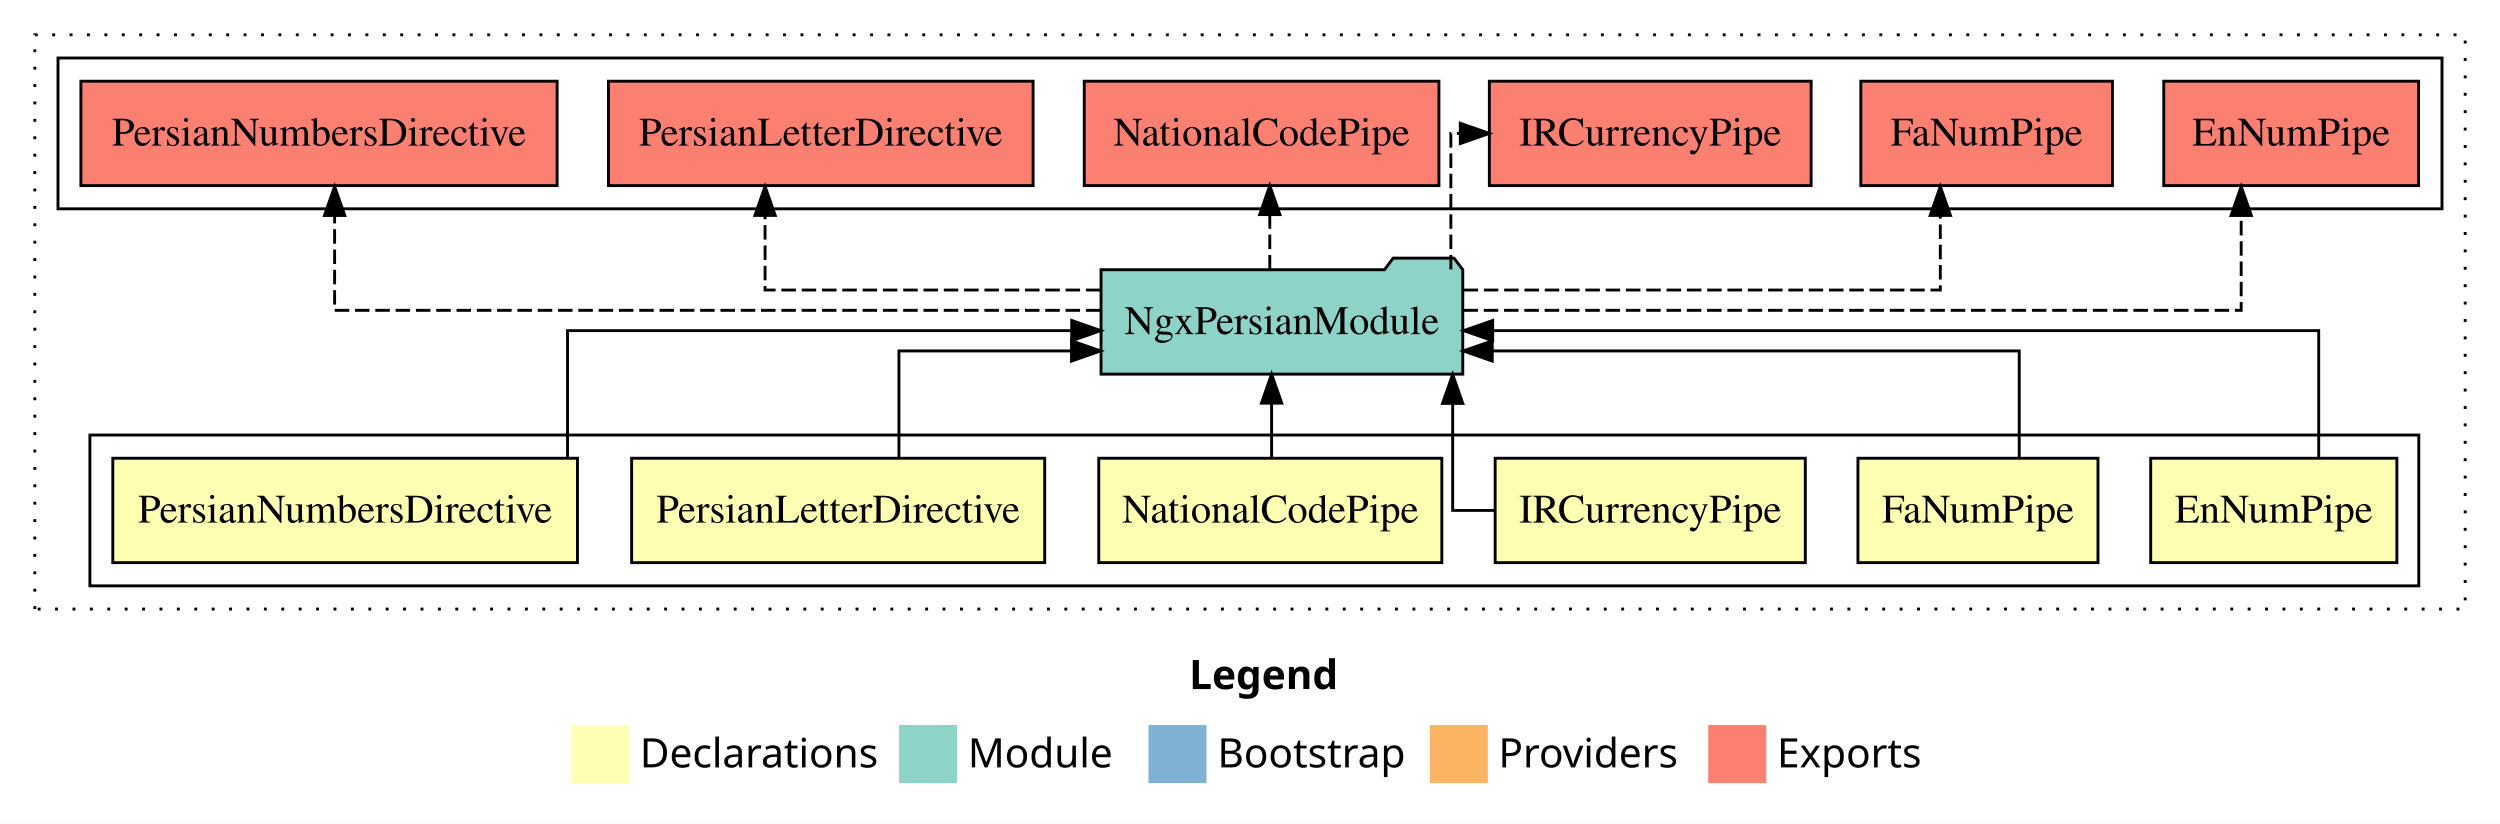
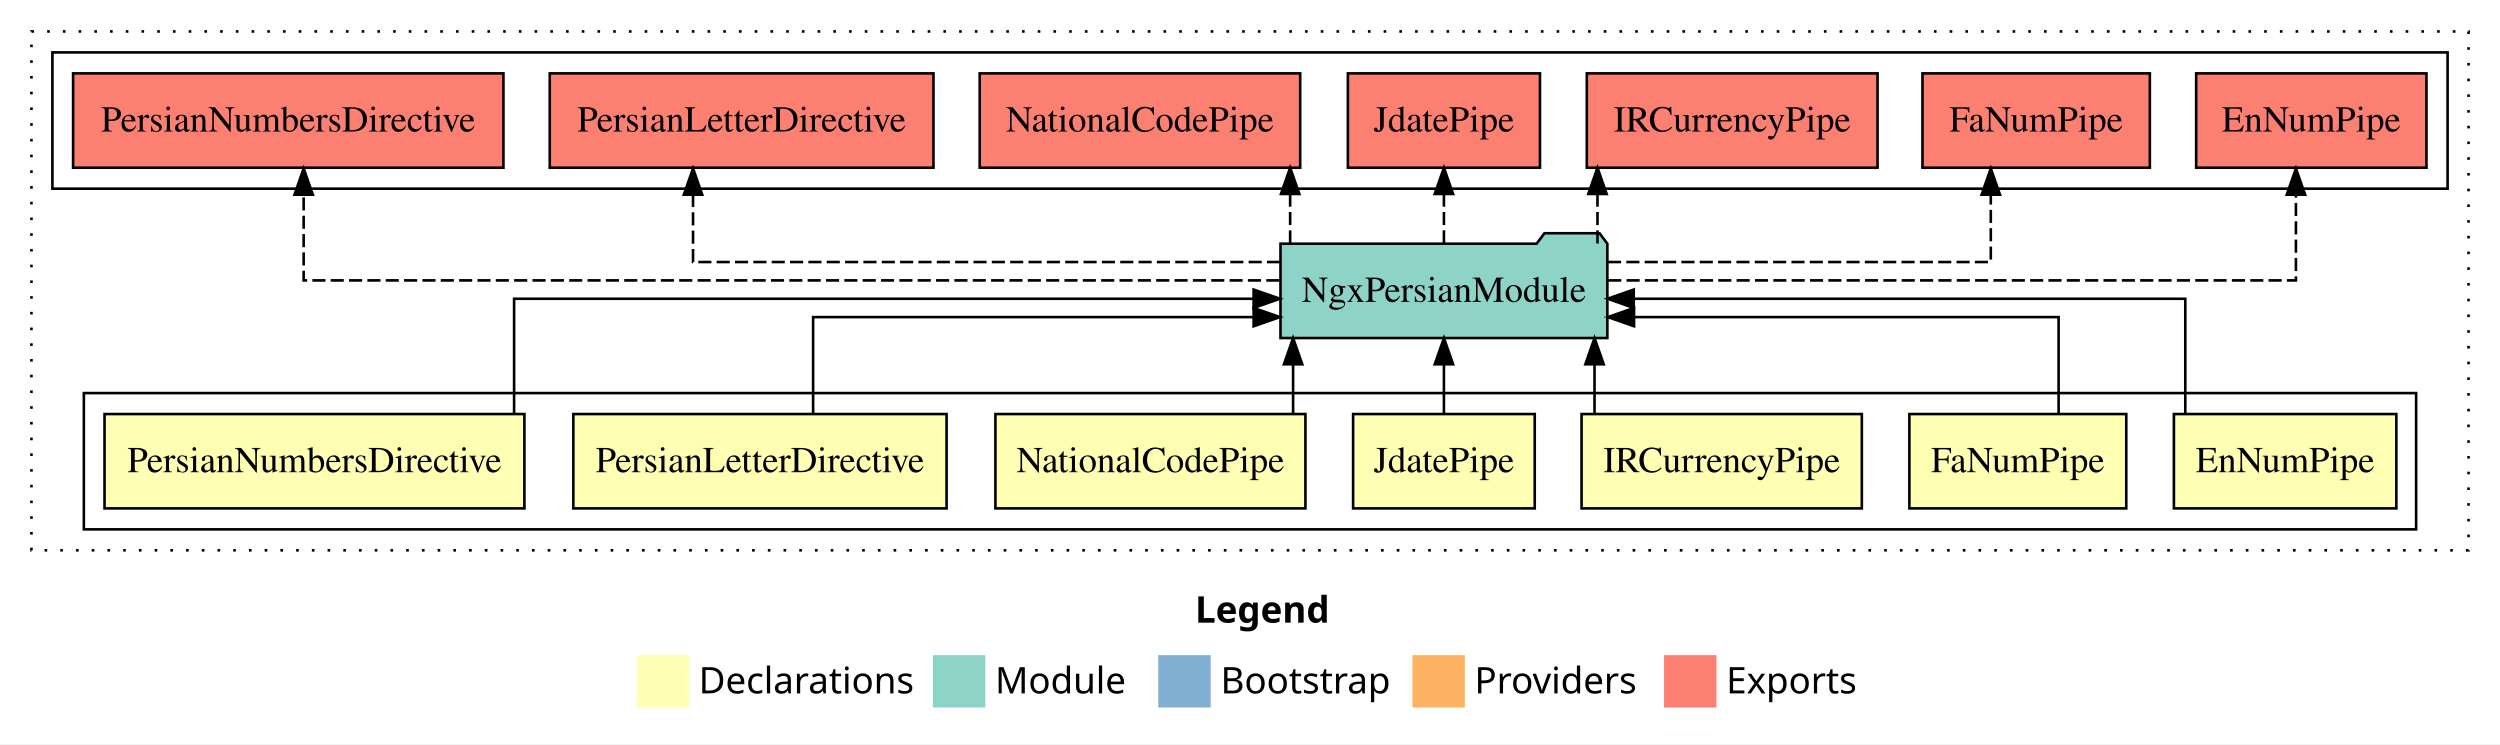
- <svg xmlns="http://www.w3.org/2000/svg" width="862pt" height="284pt" viewBox="0.00 0.00 862.00 284.00">
+ <svg xmlns="http://www.w3.org/2000/svg" width="954pt" height="284pt" viewBox="0.00 0.00 954.00 284.00">
  <g id="graph0" class="graph" transform="scale(1 1) rotate(0) translate(4 280)">
-     <polygon fill="#ffffff" stroke="transparent" points="-4,4 -4,-280 858,-280 858,4 -4,4" />
-     <text text-anchor="start" x="406.009" y="-42.4" font-family="sans-serif" font-weight="bold" font-size="14.00" fill="#000000">Legend</text>
-     <polygon fill="#ffffb3" stroke="transparent" points="193,-10 193,-30 213,-30 213,-10 193,-10" />
-     <text text-anchor="start" x="216.629" y="-15.4" font-family="sans-serif" font-size="14.00" fill="#000000">  Declarations</text>
-     <polygon fill="#8dd3c7" stroke="transparent" points="306,-10 306,-30 326,-30 326,-10 306,-10" />
-     <text text-anchor="start" x="329.725" y="-15.4" font-family="sans-serif" font-size="14.00" fill="#000000">  Module</text>
-     <polygon fill="#80b1d3" stroke="transparent" points="392,-10 392,-30 412,-30 412,-10 392,-10" />
-     <text text-anchor="start" x="415.781" y="-15.4" font-family="sans-serif" font-size="14.00" fill="#000000">  Bootstrap</text>
-     <polygon fill="#fdb462" stroke="transparent" points="489,-10 489,-30 509,-30 509,-10 489,-10" />
-     <text text-anchor="start" x="512.673" y="-15.4" font-family="sans-serif" font-size="14.00" fill="#000000">  Providers</text>
-     <polygon fill="#fb8072" stroke="transparent" points="585,-10 585,-30 605,-30 605,-10 585,-10" />
-     <text text-anchor="start" x="608.726" y="-15.4" font-family="sans-serif" font-size="14.00" fill="#000000">  Exports</text>
+     <polygon fill="#ffffff" stroke="transparent" points="-4,4 -4,-280 950,-280 950,4 -4,4" />
+     <text text-anchor="start" x="452.009" y="-42.4" font-family="sans-serif" font-weight="bold" font-size="14.00" fill="#000000">Legend</text>
+     <polygon fill="#ffffb3" stroke="transparent" points="239,-10 239,-30 259,-30 259,-10 239,-10" />
+     <text text-anchor="start" x="262.629" y="-15.4" font-family="sans-serif" font-size="14.00" fill="#000000">  Declarations</text>
+     <polygon fill="#8dd3c7" stroke="transparent" points="352,-10 352,-30 372,-30 372,-10 352,-10" />
+     <text text-anchor="start" x="375.725" y="-15.4" font-family="sans-serif" font-size="14.00" fill="#000000">  Module</text>
+     <polygon fill="#80b1d3" stroke="transparent" points="438,-10 438,-30 458,-30 458,-10 438,-10" />
+     <text text-anchor="start" x="461.781" y="-15.4" font-family="sans-serif" font-size="14.00" fill="#000000">  Bootstrap</text>
+     <polygon fill="#fdb462" stroke="transparent" points="535,-10 535,-30 555,-30 555,-10 535,-10" />
+     <text text-anchor="start" x="558.673" y="-15.4" font-family="sans-serif" font-size="14.00" fill="#000000">  Providers</text>
+     <polygon fill="#fb8072" stroke="transparent" points="631,-10 631,-30 651,-30 651,-10 631,-10" />
+     <text text-anchor="start" x="654.726" y="-15.4" font-family="sans-serif" font-size="14.00" fill="#000000">  Exports</text>
    <g id="clust1" class="cluster">
-       <polygon fill="none" stroke="#000000" stroke-dasharray="1,5" points="8,-70 8,-268 846,-268 846,-70 8,-70" />
+       <polygon fill="none" stroke="#000000" stroke-dasharray="1,5" points="8,-70 8,-268 938,-268 938,-70 8,-70" />
    </g>
    <g id="clust2" class="cluster">
-       <polygon fill="none" stroke="#000000" points="27,-78 27,-130 830,-130 830,-78 27,-78" />
+       <polygon fill="none" stroke="#000000" points="28,-78 28,-130 918,-130 918,-78 28,-78" />
    </g>
-     <g id="clust10" class="cluster">
-       <polygon fill="none" stroke="#000000" points="16,-208 16,-260 838,-260 838,-208 16,-208" />
+     <g id="clust11" class="cluster">
+       <polygon fill="none" stroke="#000000" points="16,-208 16,-260 930,-260 930,-208 16,-208" />
    </g>
    <g id="node1" class="node">
-       <polygon fill="#ffffb3" stroke="#000000" points="822.439,-122 737.561,-122 737.561,-86 822.439,-86 822.439,-122" />
-       <text text-anchor="middle" x="780" y="-99.8" font-family="Times,serif" font-size="14.00" fill="#000000">EnNumPipe</text>
+       <polygon fill="#ffffb3" stroke="#000000" points="910.439,-122 825.561,-122 825.561,-86 910.439,-86 910.439,-122" />
+       <text text-anchor="middle" x="868" y="-99.8" font-family="Times,serif" font-size="14.00" fill="#000000">EnNumPipe</text>
+     </g>
+     <g id="node8" class="node">
+       <polygon fill="#8dd3c7" stroke="#000000" points="609.364,-187 606.364,-191 585.364,-191 582.364,-187 484.636,-187 484.636,-151 609.364,-151 609.364,-187" />
+       <text text-anchor="middle" x="547" y="-164.8" font-family="Times,serif" font-size="14.00" fill="#000000">NgxPersianModule</text>
+     </g>
+     <g id="edge1" class="edge">
+       <path fill="none" stroke="#000000" d="M829.906,-122.267C829.906,-140.555 829.906,-166 829.906,-166 829.906,-166 619.435,-166 619.435,-166" />
+       <polygon fill="#000000" stroke="#000000" points="619.435,-162.5 609.435,-166 619.435,-169.5 619.435,-162.5" />
+     </g>
+     <g id="node2" class="node">
+       <polygon fill="#ffffb3" stroke="#000000" points="807.382,-122 724.618,-122 724.618,-86 807.382,-86 807.382,-122" />
+       <text text-anchor="middle" x="766" y="-99.8" font-family="Times,serif" font-size="14.00" fill="#000000">FaNumPipe</text>
+     </g>
+     <g id="edge2" class="edge">
+       <path fill="none" stroke="#000000" d="M781.564,-122.009C781.564,-138.049 781.564,-159 781.564,-159 781.564,-159 619.551,-159 619.551,-159" />
+       <polygon fill="#000000" stroke="#000000" points="619.551,-155.5 609.551,-159 619.551,-162.5 619.551,-155.5" />
+     </g>
+     <g id="node3" class="node">
+       <polygon fill="#ffffb3" stroke="#000000" points="706.472,-122 599.528,-122 599.528,-86 706.472,-86 706.472,-122" />
+       <text text-anchor="middle" x="653" y="-99.8" font-family="Times,serif" font-size="14.00" fill="#000000">IRCurrencyPipe</text>
+     </g>
+     <g id="edge3" class="edge">
+       <path fill="none" stroke="#000000" d="M604.473,-122.106C604.473,-122.106 604.473,-140.991 604.473,-140.991" />
+       <polygon fill="#000000" stroke="#000000" points="600.973,-140.991 604.473,-150.991 607.973,-140.991 600.973,-140.991" />
+     </g>
+     <g id="node4" class="node">
+       <polygon fill="#ffffb3" stroke="#000000" points="581.653,-122 512.347,-122 512.347,-86 581.653,-86 581.653,-122" />
+       <text text-anchor="middle" x="547" y="-99.8" font-family="Times,serif" font-size="14.00" fill="#000000">JdatePipe</text>
+     </g>
+     <g id="edge4" class="edge">
+       <path fill="none" stroke="#000000" d="M547,-122.106C547,-122.106 547,-140.991 547,-140.991" />
+       <polygon fill="#000000" stroke="#000000" points="543.5,-140.991 547,-150.991 550.5,-140.991 543.5,-140.991" />
+     </g>
+     <g id="node5" class="node">
+       <polygon fill="#ffffb3" stroke="#000000" points="494.147,-122 375.853,-122 375.853,-86 494.147,-86 494.147,-122" />
+       <text text-anchor="middle" x="435" y="-99.8" font-family="Times,serif" font-size="14.00" fill="#000000">NationalCodePipe</text>
+     </g>
+     <g id="edge5" class="edge">
+       <path fill="none" stroke="#000000" d="M489.446,-122.106C489.446,-122.106 489.446,-140.991 489.446,-140.991" />
+       <polygon fill="#000000" stroke="#000000" points="485.946,-140.991 489.446,-150.991 492.946,-140.991 485.946,-140.991" />
+     </g>
+     <g id="node6" class="node">
+       <polygon fill="#ffffb3" stroke="#000000" points="357.214,-122 214.786,-122 214.786,-86 357.214,-86 357.214,-122" />
+       <text text-anchor="middle" x="286" y="-99.8" font-family="Times,serif" font-size="14.00" fill="#000000">PersianLetterDirective</text>
+     </g>
+     <g id="edge6" class="edge">
+       <path fill="none" stroke="#000000" d="M306.286,-122.009C306.286,-138.049 306.286,-159 306.286,-159 306.286,-159 474.384,-159 474.384,-159" />
+       <polygon fill="#000000" stroke="#000000" points="474.384,-162.5 484.384,-159 474.384,-155.5 474.384,-162.5" />
    </g>
    <g id="node7" class="node">
-       <polygon fill="#8dd3c7" stroke="#000000" points="500.364,-187 497.364,-191 476.364,-191 473.364,-187 375.636,-187 375.636,-151 500.364,-151 500.364,-187" />
-       <text text-anchor="middle" x="438" y="-164.8" font-family="Times,serif" font-size="14.00" fill="#000000">NgxPersianModule</text>
-     </g>
-     <g id="edge1" class="edge">
-       <path fill="none" stroke="#000000" d="M795.49,-122.267C795.49,-140.555 795.49,-166 795.49,-166 795.49,-166 510.679,-166 510.679,-166" />
-       <polygon fill="#000000" stroke="#000000" points="510.679,-162.5 500.679,-166 510.679,-169.5 510.679,-162.5" />
-     </g>
-     <g id="node2" class="node">
-       <polygon fill="#ffffb3" stroke="#000000" points="719.382,-122 636.618,-122 636.618,-86 719.382,-86 719.382,-122" />
-       <text text-anchor="middle" x="678" y="-99.8" font-family="Times,serif" font-size="14.00" fill="#000000">FaNumPipe</text>
-     </g>
-     <g id="edge2" class="edge">
-       <path fill="none" stroke="#000000" d="M692.23,-122.009C692.23,-138.049 692.23,-159 692.23,-159 692.23,-159 510.517,-159 510.517,-159" />
-       <polygon fill="#000000" stroke="#000000" points="510.517,-155.5 500.517,-159 510.517,-162.5 510.517,-155.5" />
-     </g>
-     <g id="node3" class="node">
-       <polygon fill="#ffffb3" stroke="#000000" points="618.472,-122 511.528,-122 511.528,-86 618.472,-86 618.472,-122" />
-       <text text-anchor="middle" x="565" y="-99.8" font-family="Times,serif" font-size="14.00" fill="#000000">IRCurrencyPipe</text>
-     </g>
-     <g id="edge3" class="edge">
-       <path fill="none" stroke="#000000" d="M511.325,-104C502.882,-104 496.878,-104 496.878,-104 496.878,-104 496.878,-140.894 496.878,-140.894" />
-       <polygon fill="#000000" stroke="#000000" points="493.378,-140.894 496.878,-150.894 500.378,-140.894 493.378,-140.894" />
-     </g>
-     <g id="node4" class="node">
-       <polygon fill="#ffffb3" stroke="#000000" points="493.147,-122 374.853,-122 374.853,-86 493.147,-86 493.147,-122" />
-       <text text-anchor="middle" x="434" y="-99.8" font-family="Times,serif" font-size="14.00" fill="#000000">NationalCodePipe</text>
-     </g>
-     <g id="edge4" class="edge">
-       <path fill="none" stroke="#000000" d="M434.446,-122.106C434.446,-122.106 434.446,-140.991 434.446,-140.991" />
-       <polygon fill="#000000" stroke="#000000" points="430.946,-140.991 434.446,-150.991 437.946,-140.991 430.946,-140.991" />
-     </g>
-     <g id="node5" class="node">
-       <polygon fill="#ffffb3" stroke="#000000" points="356.214,-122 213.786,-122 213.786,-86 356.214,-86 356.214,-122" />
-       <text text-anchor="middle" x="285" y="-99.8" font-family="Times,serif" font-size="14.00" fill="#000000">PersianLetterDirective</text>
-     </g>
-     <g id="edge5" class="edge">
-       <path fill="none" stroke="#000000" d="M305.952,-122.009C305.952,-138.049 305.952,-159 305.952,-159 305.952,-159 365.457,-159 365.457,-159" />
-       <polygon fill="#000000" stroke="#000000" points="365.457,-162.5 375.457,-159 365.456,-155.5 365.457,-162.5" />
-     </g>
-     <g id="node6" class="node">
-       <polygon fill="#ffffb3" stroke="#000000" points="195.108,-122 34.892,-122 34.892,-86 195.108,-86 195.108,-122" />
-       <text text-anchor="middle" x="115" y="-99.8" font-family="Times,serif" font-size="14.00" fill="#000000">PersianNumbersDirective</text>
-     </g>
-     <g id="edge6" class="edge">
-       <path fill="none" stroke="#000000" d="M191.679,-122.267C191.679,-140.555 191.679,-166 191.679,-166 191.679,-166 365.524,-166 365.524,-166" />
-       <polygon fill="#000000" stroke="#000000" points="365.524,-169.5 375.524,-166 365.524,-162.5 365.524,-169.5" />
-     </g>
-     <g id="node8" class="node">
-       <polygon fill="#fb8072" stroke="#000000" points="829.938,-252 742.062,-252 742.062,-216 829.938,-216 829.938,-252" />
-       <text text-anchor="middle" x="786" y="-229.8" font-family="Times,serif" font-size="14.00" fill="#000000">EnNumPipe </text>
+       <polygon fill="#ffffb3" stroke="#000000" points="196.108,-122 35.892,-122 35.892,-86 196.108,-86 196.108,-122" />
+       <text text-anchor="middle" x="116" y="-99.8" font-family="Times,serif" font-size="14.00" fill="#000000">PersianNumbersDirective</text>
    </g>
    <g id="edge7" class="edge">
-       <path fill="none" stroke="#000000" stroke-dasharray="5,2" d="M500.602,-173C596.493,-173 768.76,-173 768.76,-173 768.76,-173 768.76,-205.698 768.76,-205.698" />
-       <polygon fill="#000000" stroke="#000000" points="765.26,-205.698 768.76,-215.698 772.26,-205.698 765.26,-205.698" />
+       <path fill="none" stroke="#000000" d="M192.179,-122.267C192.179,-140.555 192.179,-166 192.179,-166 192.179,-166 474.382,-166 474.382,-166" />
+       <polygon fill="#000000" stroke="#000000" points="474.382,-169.5 484.382,-166 474.382,-162.5 474.382,-169.5" />
    </g>
    <g id="node9" class="node">
-       <polygon fill="#fb8072" stroke="#000000" points="724.383,-252 637.617,-252 637.617,-216 724.383,-216 724.383,-252" />
-       <text text-anchor="middle" x="681" y="-229.8" font-family="Times,serif" font-size="14.00" fill="#000000">FaNumPipe </text>
+       <polygon fill="#fb8072" stroke="#000000" points="921.938,-252 834.062,-252 834.062,-216 921.938,-216 921.938,-252" />
+       <text text-anchor="middle" x="878" y="-229.8" font-family="Times,serif" font-size="14.00" fill="#000000">EnNumPipe </text>
    </g>
    <g id="edge8" class="edge">
-       <path fill="none" stroke="#000000" stroke-dasharray="5,2" d="M500.635,-180C567.832,-180 665.02,-180 665.02,-180 665.02,-180 665.02,-205.718 665.02,-205.718" />
-       <polygon fill="#000000" stroke="#000000" points="661.52,-205.718 665.02,-215.718 668.52,-205.718 661.52,-205.718" />
+       <path fill="none" stroke="#000000" stroke-dasharray="5,2" d="M609.687,-173C704.165,-173 872.125,-173 872.125,-173 872.125,-173 872.125,-205.698 872.125,-205.698" />
+       <polygon fill="#000000" stroke="#000000" points="868.625,-205.698 872.125,-215.698 875.625,-205.698 868.625,-205.698" />
    </g>
    <g id="node10" class="node">
-       <polygon fill="#fb8072" stroke="#000000" points="620.473,-252 509.527,-252 509.527,-216 620.473,-216 620.473,-252" />
-       <text text-anchor="middle" x="565" y="-229.8" font-family="Times,serif" font-size="14.00" fill="#000000">IRCurrencyPipe </text>
+       <polygon fill="#fb8072" stroke="#000000" points="816.383,-252 729.617,-252 729.617,-216 816.383,-216 816.383,-252" />
+       <text text-anchor="middle" x="773" y="-229.8" font-family="Times,serif" font-size="14.00" fill="#000000">FaNumPipe </text>
    </g>
    <g id="edge9" class="edge">
-       <path fill="none" stroke="#000000" stroke-dasharray="5,2" d="M496.253,-187.106C496.253,-206.339 496.253,-234 496.253,-234 496.253,-234 499.508,-234 499.508,-234" />
-       <polygon fill="#000000" stroke="#000000" points="499.508,-237.5 509.508,-234 499.508,-230.5 499.508,-237.5" />
+       <path fill="none" stroke="#000000" stroke-dasharray="5,2" d="M609.613,-180C671.083,-180 755.686,-180 755.686,-180 755.686,-180 755.686,-205.718 755.686,-205.718" />
+       <polygon fill="#000000" stroke="#000000" points="752.186,-205.718 755.686,-215.718 759.186,-205.718 752.186,-205.718" />
    </g>
    <g id="node11" class="node">
+       <polygon fill="#fb8072" stroke="#000000" points="712.473,-252 601.527,-252 601.527,-216 712.473,-216 712.473,-252" />
+       <text text-anchor="middle" x="657" y="-229.8" font-family="Times,serif" font-size="14.00" fill="#000000">IRCurrencyPipe </text>
+     </g>
+     <g id="edge10" class="edge">
+       <path fill="none" stroke="#000000" stroke-dasharray="5,2" d="M605.598,-187.106C605.598,-187.106 605.598,-205.991 605.598,-205.991" />
+       <polygon fill="#000000" stroke="#000000" points="602.098,-205.991 605.598,-215.991 609.098,-205.991 602.098,-205.991" />
+     </g>
+     <g id="node12" class="node">
+       <polygon fill="#fb8072" stroke="#000000" points="583.652,-252 510.348,-252 510.348,-216 583.652,-216 583.652,-252" />
+       <text text-anchor="middle" x="547" y="-229.8" font-family="Times,serif" font-size="14.00" fill="#000000">JdatePipe </text>
+     </g>
+     <g id="edge11" class="edge">
+       <path fill="none" stroke="#000000" stroke-dasharray="5,2" d="M547,-187.106C547,-187.106 547,-205.991 547,-205.991" />
+       <polygon fill="#000000" stroke="#000000" points="543.5,-205.991 547,-215.991 550.5,-205.991 543.5,-205.991" />
+     </g>
+     <g id="node13" class="node">
      <polygon fill="#fb8072" stroke="#000000" points="492.147,-252 369.853,-252 369.853,-216 492.147,-216 492.147,-252" />
      <text text-anchor="middle" x="431" y="-229.8" font-family="Times,serif" font-size="14.00" fill="#000000">NationalCodePipe </text>
    </g>
-     <g id="edge10" class="edge">
-       <path fill="none" stroke="#000000" stroke-dasharray="5,2" d="M433.821,-187.106C433.821,-187.106 433.821,-205.991 433.821,-205.991" />
-       <polygon fill="#000000" stroke="#000000" points="430.321,-205.991 433.821,-215.991 437.321,-205.991 430.321,-205.991" />
+     <g id="edge12" class="edge">
+       <path fill="none" stroke="#000000" stroke-dasharray="5,2" d="M488.321,-187.106C488.321,-187.106 488.321,-205.991 488.321,-205.991" />
+       <polygon fill="#000000" stroke="#000000" points="484.821,-205.991 488.321,-215.991 491.821,-205.991 484.821,-205.991" />
    </g>
-     <g id="node12" class="node">
+     <g id="node14" class="node">
      <polygon fill="#fb8072" stroke="#000000" points="352.214,-252 205.786,-252 205.786,-216 352.214,-216 352.214,-252" />
      <text text-anchor="middle" x="279" y="-229.8" font-family="Times,serif" font-size="14.00" fill="#000000">PersianLetterDirective </text>
    </g>
-     <g id="edge11" class="edge">
-       <path fill="none" stroke="#000000" stroke-dasharray="5,2" d="M375.423,-180C324.076,-180 259.798,-180 259.798,-180 259.798,-180 259.798,-205.718 259.798,-205.718" />
-       <polygon fill="#000000" stroke="#000000" points="256.298,-205.718 259.798,-215.718 263.298,-205.718 256.298,-205.718" />
+     <g id="edge13" class="edge">
+       <path fill="none" stroke="#000000" stroke-dasharray="5,2" d="M484.473,-180C400.163,-180 260.464,-180 260.464,-180 260.464,-180 260.464,-205.718 260.464,-205.718" />
+       <polygon fill="#000000" stroke="#000000" points="256.964,-205.718 260.464,-215.718 263.964,-205.718 256.964,-205.718" />
    </g>
-     <g id="node13" class="node">
+     <g id="node15" class="node">
      <polygon fill="#fb8072" stroke="#000000" points="188.107,-252 23.893,-252 23.893,-216 188.107,-216 188.107,-252" />
      <text text-anchor="middle" x="106" y="-229.8" font-family="Times,serif" font-size="14.00" fill="#000000">PersianNumbersDirective </text>
    </g>
-     <g id="edge12" class="edge">
-       <path fill="none" stroke="#000000" stroke-dasharray="5,2" d="M375.41,-173C280.569,-173 111.375,-173 111.375,-173 111.375,-173 111.375,-205.698 111.375,-205.698" />
-       <polygon fill="#000000" stroke="#000000" points="107.875,-205.698 111.375,-215.698 114.875,-205.698 107.875,-205.698" />
+     <g id="edge14" class="edge">
+       <path fill="none" stroke="#000000" stroke-dasharray="5,2" d="M484.194,-173C363.694,-173 111.875,-173 111.875,-173 111.875,-173 111.875,-205.698 111.875,-205.698" />
+       <polygon fill="#000000" stroke="#000000" points="108.375,-205.698 111.875,-215.698 115.375,-205.698 108.375,-205.698" />
    </g>
  </g>
</svg>
